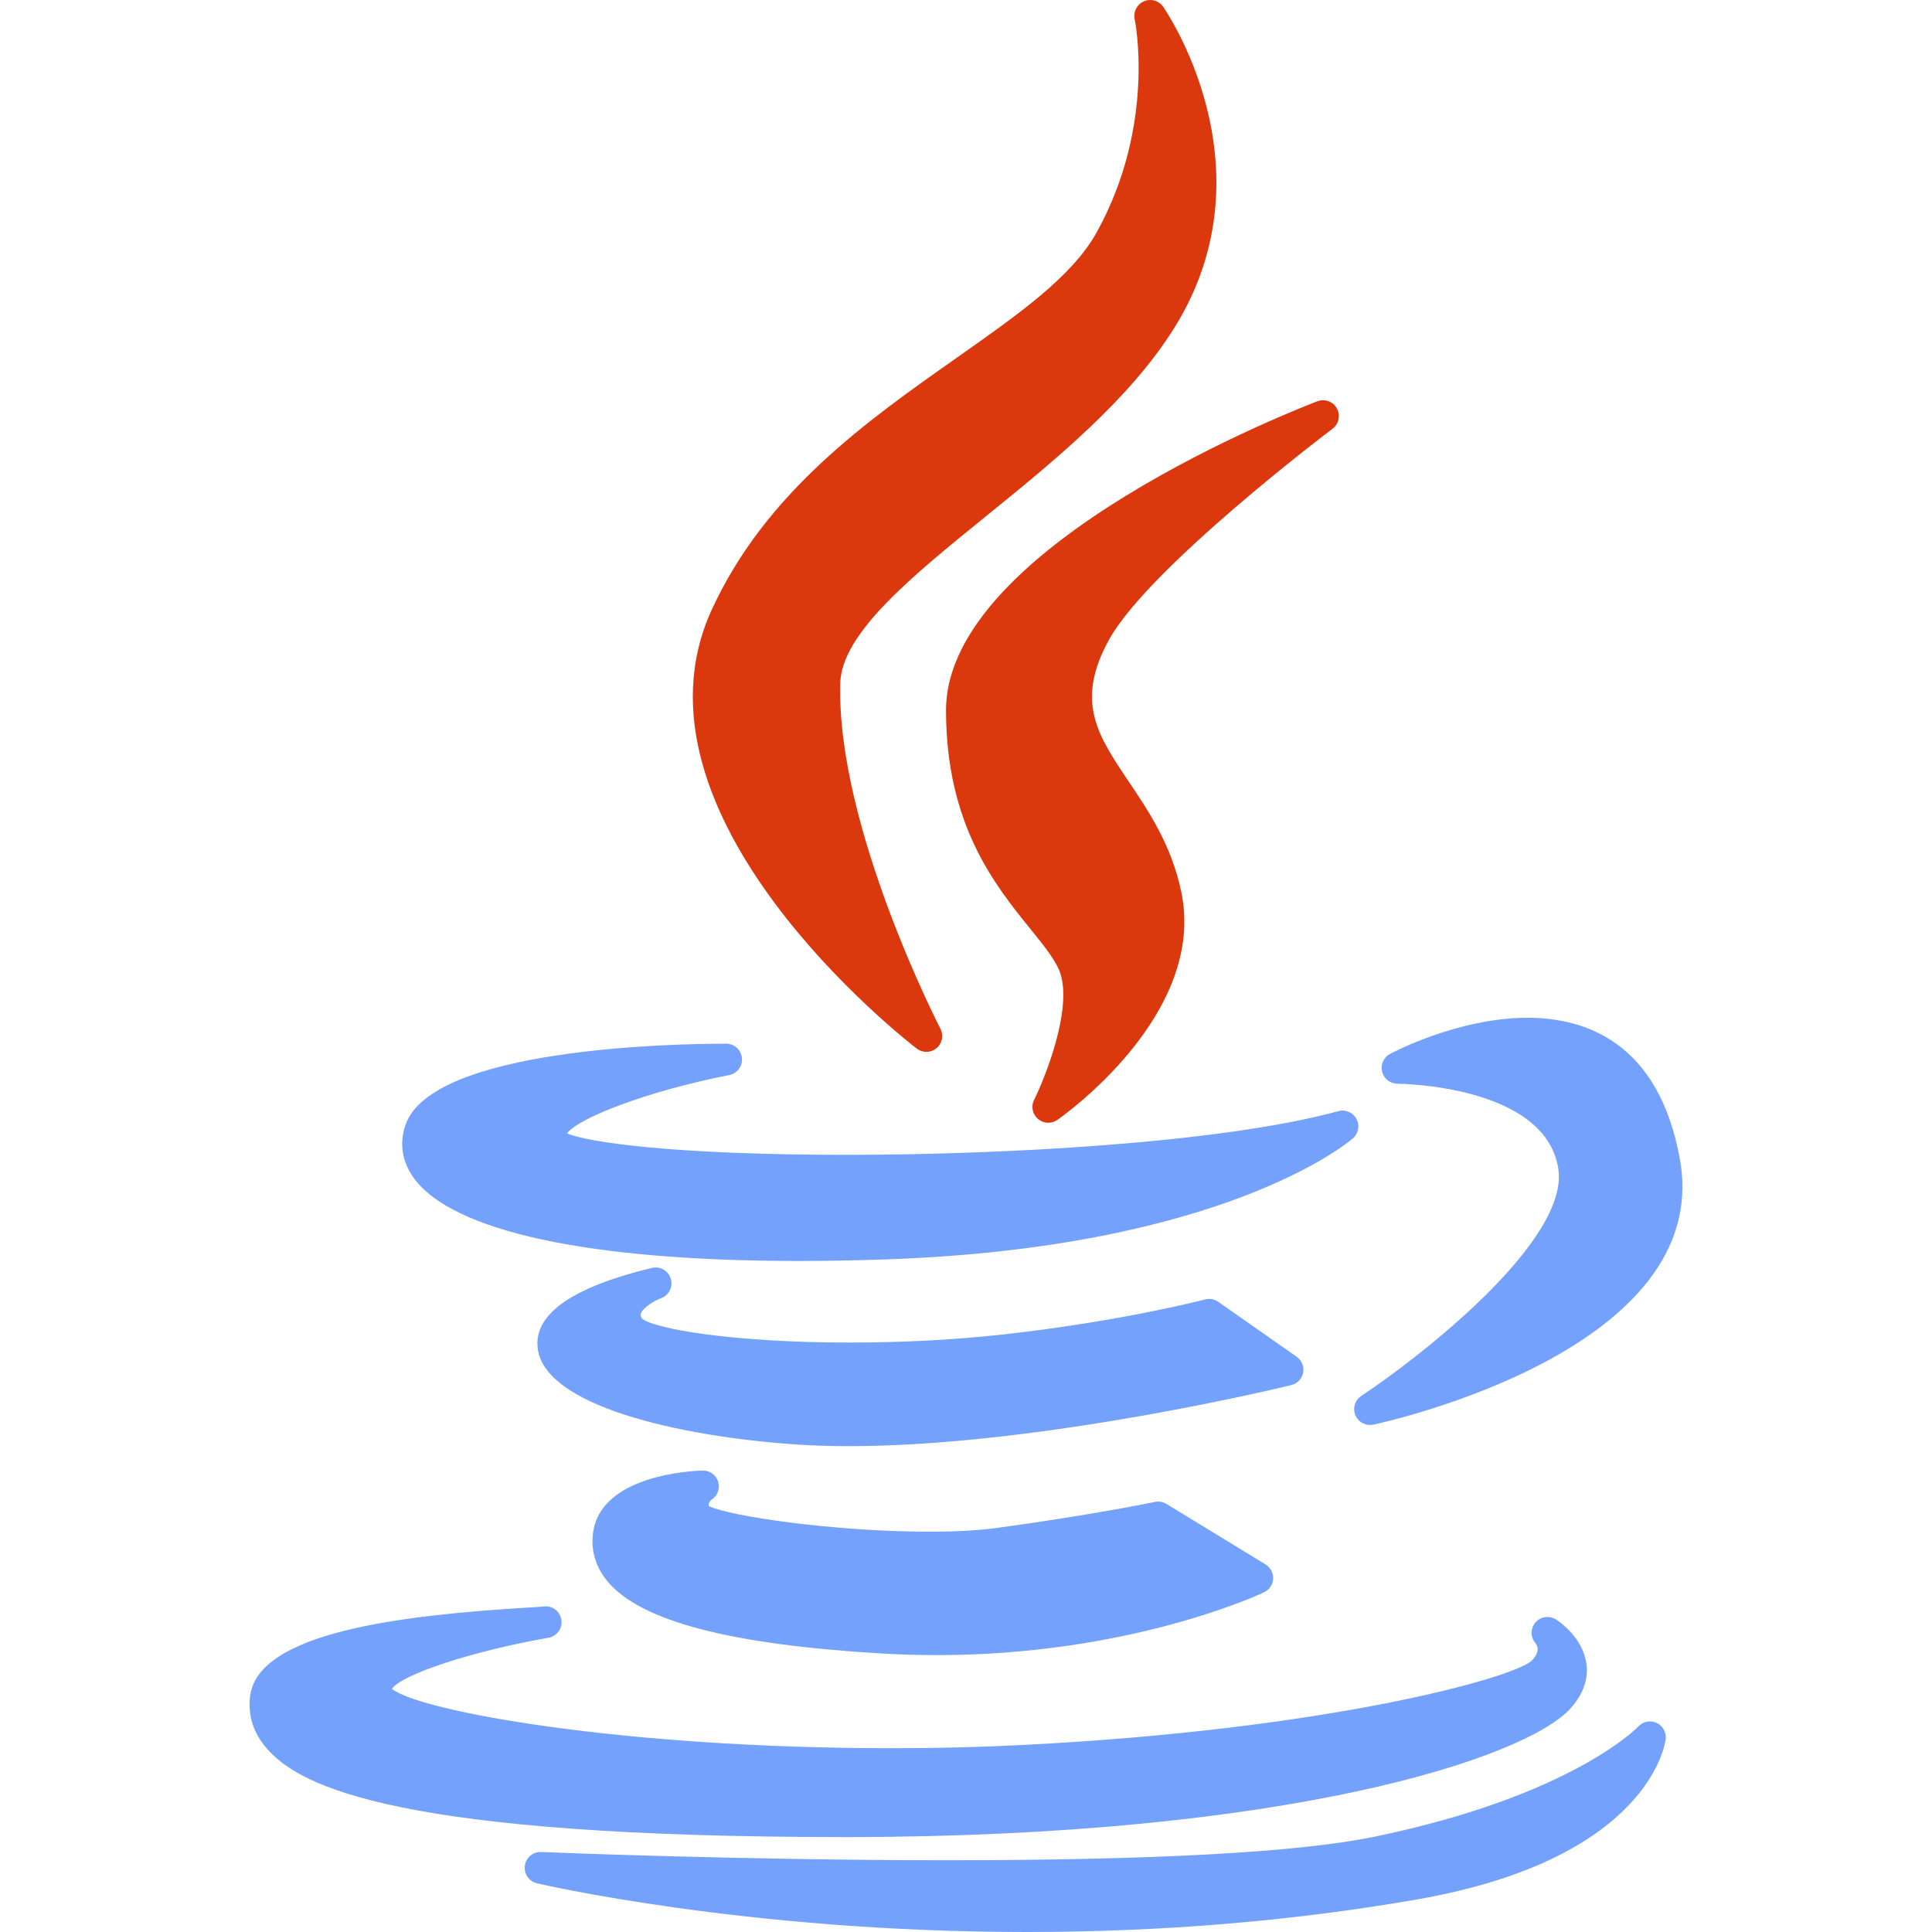
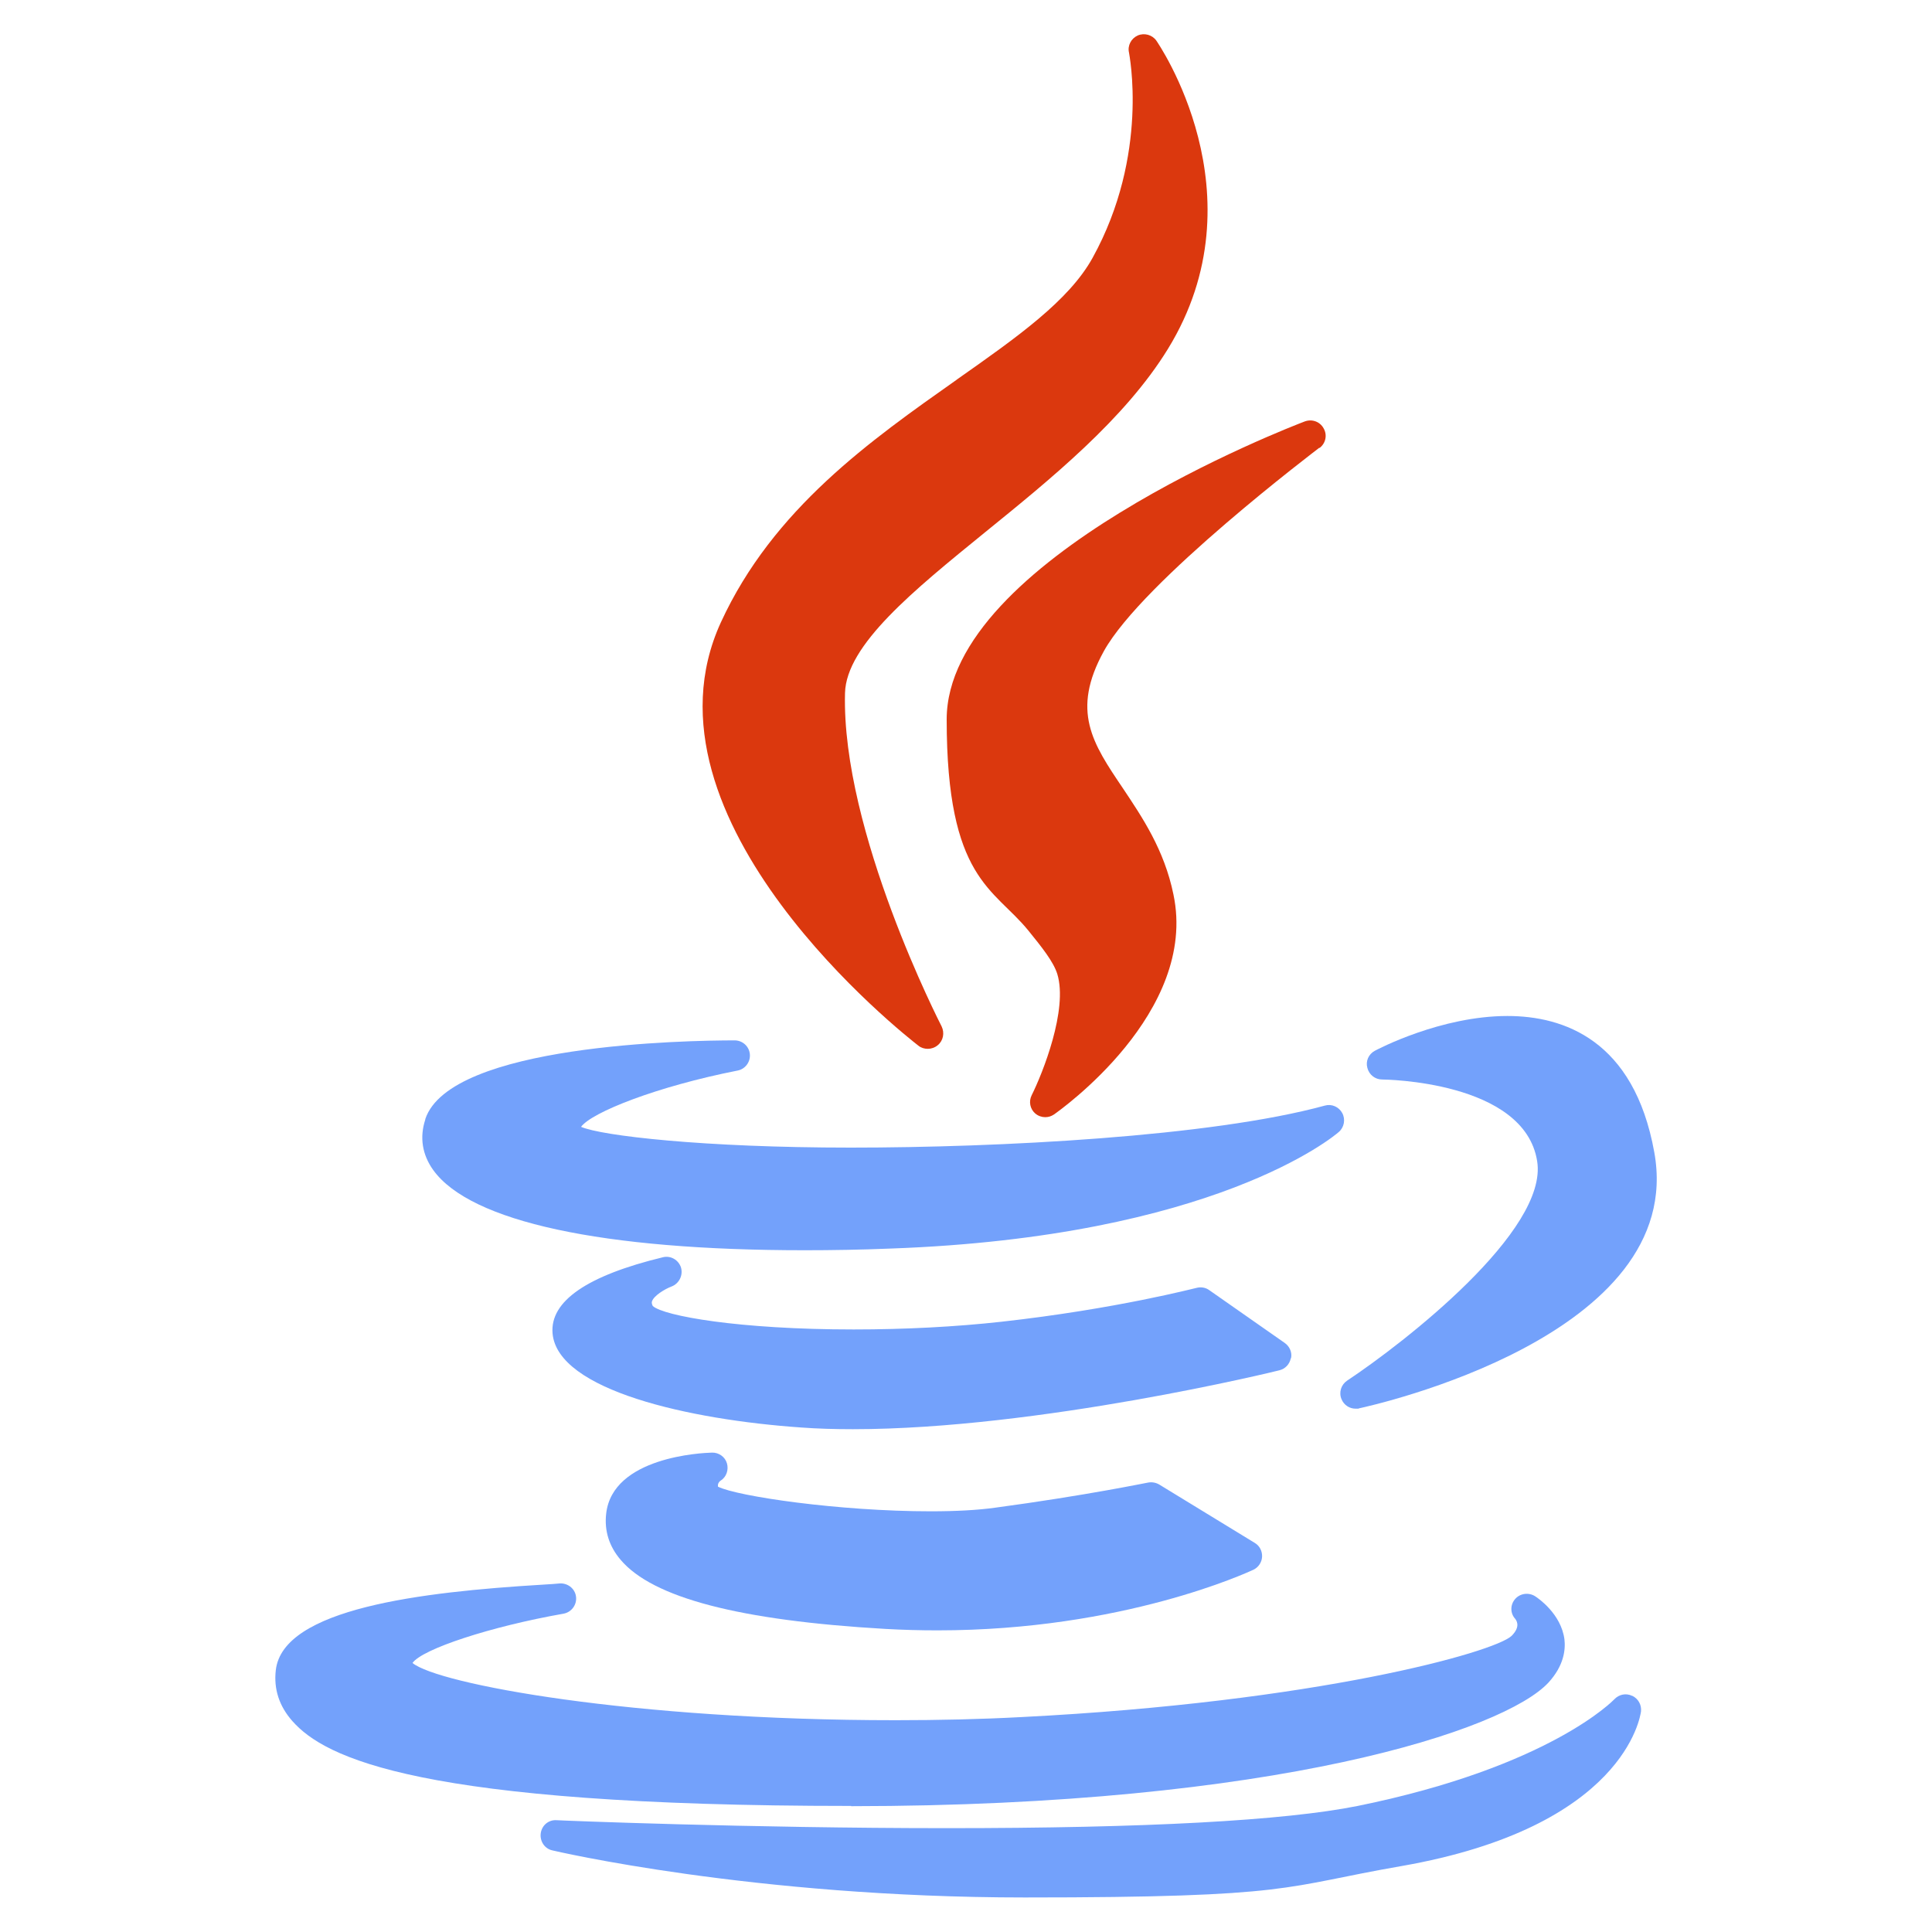
- <svg xmlns="http://www.w3.org/2000/svg" height="800px" width="800px" version="1.1" id="Layer_1" viewBox="0 0 511.998 511.998" xml:space="preserve">
+ <svg xmlns="http://www.w3.org/2000/svg" id="Layer_1" data-name="Layer 1" version="1.1" viewBox="0 0 800 800">
+   <defs>
+     <style>
+       .cls-1 {
+         fill: #73a1fb;
+       }
+ 
+       .cls-1, .cls-2 {
+         stroke-width: 0px;
+       }
+ 
+       .cls-2 {
+         fill: #db380e;
+       }
+     </style>
+   </defs>
  <g>
-     <path style="fill:#DB380E;" d="M253.464,94.869c-23.658,16.639-50.471,35.498-64.838,66.699   c-24.954,54.435,51.062,113.812,54.311,116.313c0.755,0.581,1.659,0.871,2.56,0.871c0.957,0,1.915-0.327,2.693-0.979   c1.509-1.262,1.937-3.406,1.031-5.152c-0.275-0.53-27.561-53.53-26.547-91.552c0.359-13.243,18.892-28.266,38.512-44.171   c17.97-14.568,38.34-31.079,50.258-50.394c26.164-42.516-2.916-84.322-3.213-84.74c-1.155-1.622-3.287-2.209-5.11-1.41   c-1.821,0.804-2.83,2.773-2.414,4.72c0.059,0.277,5.714,27.923-10.022,56.406C284.203,73.25,269.959,83.268,253.464,94.869z" />
-     <path style="fill:#DB380E;" d="M353.137,113.617c1.669-1.257,2.159-3.55,1.15-5.38c-1.011-1.83-3.211-2.637-5.165-1.895   c-4.019,1.528-98.416,37.915-98.416,81.88c0,30.307,12.946,46.317,22.399,58.009c3.708,4.586,6.909,8.546,7.964,11.927   c2.97,9.743-4.066,27.353-7.025,33.317c-0.853,1.714-0.435,3.792,1.016,5.044c0.784,0.677,1.763,1.021,2.743,1.021   c0.834,0,1.672-0.248,2.396-0.752c1.623-1.128,39.667-28.026,32.844-60.433c-2.542-12.318-8.595-21.318-13.936-29.26   c-8.274-12.305-14.25-21.193-5.184-37.609C304.545,150.338,352.65,113.981,353.137,113.617z" />
+     <path class="cls-2" d="M396.2,157.2c-35.6,25.1-76.1,53.5-97.7,100.5-37.6,82,76.9,171.5,81.8,175.3,1.1.9,2.5,1.3,3.9,1.3s2.9-.5,4.1-1.5c2.3-1.9,2.9-5.1,1.6-7.8-.4-.8-41.5-80.7-40-138,.5-20,28.5-42.6,58-66.6,27.1-22,57.8-46.8,75.7-75.9,39.4-64.1-4.4-127.1-4.8-127.7-1.7-2.4-5-3.3-7.7-2.1-2.7,1.2-4.3,4.2-3.6,7.1,0,.4,8.6,42.1-15.1,85-9.8,17.7-31.2,32.8-56.1,50.3Z" />
+     <path class="cls-2" d="M546.4,185.5c2.5-1.9,3.3-5.3,1.7-8.1-1.5-2.8-4.8-4-7.8-2.9-6.1,2.3-148.3,57.1-148.3,123.4s19.5,69.8,33.8,87.4c5.6,6.9,10.4,12.9,12,18,4.5,14.7-6.1,41.2-10.6,50.2-1.3,2.6-.7,5.7,1.5,7.6,1.2,1,2.7,1.5,4.1,1.5s2.5-.4,3.6-1.1c2.4-1.7,59.8-42.2,49.5-91.1-3.8-18.6-13-32.1-21-44.1-12.5-18.5-21.5-31.9-7.8-56.7,16-28.9,88.5-83.6,89.2-84.2Z" />
  </g>
  <g>
-     <path style="fill:#73A1FB;" d="M107.418,298.236c-1.618,4.845-0.854,9.651,2.207,13.903c10.233,14.207,46.48,22.029,102.068,22.029   c0.003,0,0.005,0,0.007,0c7.532,0,15.484-0.148,23.629-0.44c88.875-3.181,121.839-30.869,123.199-32.046   c1.482-1.283,1.878-3.419,0.957-5.147c-0.922-1.727-2.909-2.595-4.808-2.072c-31.301,8.546-89.748,11.58-130.288,11.58   c-45.363,0-68.465-3.268-74.121-5.681c2.902-3.985,20.802-11.101,42.983-15.464c2.12-0.416,3.577-2.374,3.367-4.524   s-2.016-3.79-4.177-3.79C179.439,276.584,114.234,277.628,107.418,298.236z" />
-     <path style="fill:#73A1FB;" d="M404.812,269.718c-18.331,0-35.714,9.188-36.446,9.577c-1.695,0.908-2.555,2.852-2.09,4.72   c0.467,1.865,2.144,3.176,4.067,3.178c0.389,0,39.102,0.317,42.608,22.436c3.106,19.082-36.629,50-52.202,60.304   c-1.682,1.113-2.335,3.263-1.554,5.123c0.665,1.583,2.206,2.573,3.868,2.573c0.29,0,0.584-0.03,0.876-0.092   c3.696-0.791,90.406-19.899,81.238-70.384C439.584,276.213,420.138,269.718,404.812,269.718z" />
-     <path style="fill:#73A1FB;" d="M345.347,363.755c0.302-1.617-0.371-3.262-1.717-4.207l-20.791-14.563   c-1.014-0.71-2.295-0.933-3.485-0.618c-0.217,0.055-21.959,5.771-53.525,9.276c-12.528,1.405-26.56,2.147-40.582,2.147   c-31.558,0-52.192-3.708-55.197-6.428c-0.398-0.764-0.272-1.111-0.201-1.304c0.546-1.518,3.472-3.322,5.358-4.036   c2.083-0.771,3.206-3.033,2.558-5.157c-0.646-2.127-2.837-3.378-4.999-2.859c-20.856,5.033-31.054,12.071-30.312,20.918   c1.318,15.686,37.65,23.737,68.365,25.865c4.417,0.302,9.194,0.455,14.195,0.455c0.003,0,0.005,0,0.008,0   c51.074,0,116.55-16.025,117.204-16.188C343.825,366.666,345.044,365.375,345.347,363.755z" />
-     <path style="fill:#73A1FB;" d="M188.602,397.419c1.575-1.024,2.273-2.971,1.714-4.764c-0.557-1.793-2.234-2.971-4.118-2.946   c-2.795,0.074-27.349,1.182-29.068,16.815c-0.52,4.672,0.818,8.941,3.979,12.686c8.816,10.448,32.614,16.658,72.741,18.984   c4.747,0.285,9.569,0.428,14.334,0.428c51.015,0,85.373-15.973,86.812-16.653c1.395-0.66,2.315-2.031,2.397-3.571   s-0.687-3.001-2.003-3.806l-26.275-16.04c-0.912-0.556-2.003-0.74-3.043-0.527c-0.166,0.035-16.849,3.495-42.026,6.913   c-4.764,0.648-10.73,0.977-17.73,0.977c-25.15,0-53.124-4.109-58.489-6.8C187.749,398.613,187.848,397.975,188.602,397.419z" />
-     <path style="fill:#73A1FB;" d="M224.408,486.85c116.854-0.099,179.571-20.88,191.653-33.957c4.277-4.626,4.739-9.006,4.376-11.867   c-0.898-7.04-7.311-11.35-8.038-11.818c-1.754-1.128-4.108-0.833-5.476,0.745c-1.365,1.578-1.397,3.884-0.027,5.461   c0.737,0.948,1.163,2.535-0.992,4.692c-4.83,4.511-53.545,18.204-134.656,22.318c-11.111,0.577-22.765,0.871-34.636,0.873   c-72.623,0-125.772-9.948-132.749-15.744c2.689-3.864,21.489-10.037,41.482-13.529c2.253-0.393,3.775-2.516,3.426-4.776   c-0.349-2.259-2.432-3.814-4.709-3.519c-0.564,0.077-2.478,0.191-4.694,0.327c-32.988,2.014-71.109,6.503-73.098,23.5   c-0.604,5.179,0.935,9.881,4.576,13.973c8.909,10.01,34.516,23.319,153.558,23.319C224.406,486.85,224.406,486.85,224.408,486.85z" />
-     <path style="fill:#73A1FB;" d="M439.013,456.578c-1.652-0.764-3.604-0.378-4.836,0.952c-0.171,0.185-17.74,18.556-70.564,29.344   c-20.223,4.052-58.183,6.107-112.826,6.107c-54.745,0-106.838-2.154-107.357-2.176c-2.176-0.106-4.037,1.476-4.333,3.618   c-0.297,2.14,1.083,4.158,3.184,4.658c0.542,0.128,55.135,12.918,129.779,12.918c35.801,0,70.639-2.907,103.548-8.645   c61.361-10.757,65.657-41.183,65.81-42.473C441.632,459.078,440.662,457.342,439.013,456.578z" />
+     <path class="cls-1" d="M176.1,463.6c-2.4,7.3-1.3,14.5,3.3,20.9,15.4,21.4,70,33.2,153.8,33.2h0c11.3,0,23.3-.2,35.6-.7,133.9-4.8,183.6-46.5,185.6-48.3,2.2-1.9,2.8-5.2,1.4-7.8-1.4-2.6-4.4-3.9-7.2-3.1-47.2,12.9-135.2,17.4-196.3,17.4s-103.2-4.9-111.7-8.6c4.4-6,31.3-16.7,64.8-23.3,3.2-.6,5.4-3.6,5.1-6.8s-3-5.7-6.3-5.7c-19.6,0-117.8,1.6-128.1,32.6Z" />
+     <path class="cls-1" d="M624.2,420.7c-27.6,0-53.8,13.8-54.9,14.4-2.6,1.4-3.9,4.3-3.1,7.1.7,2.8,3.2,4.8,6.1,4.8.6,0,58.9.5,64.2,33.8,4.7,28.8-55.2,75.3-78.7,90.9-2.5,1.7-3.5,4.9-2.3,7.7,1,2.4,3.3,3.9,5.8,3.9s.9,0,1.3-.1c5.6-1.2,136.2-30,122.4-106.1-8.4-46.6-37.7-56.4-60.8-56.4Z" />
+     <path class="cls-1" d="M534.6,562.4c.5-2.4-.6-4.9-2.6-6.3l-31.3-21.9c-1.5-1.1-3.5-1.4-5.3-.9-.3,0-33.1,8.7-80.7,14-18.9,2.1-40,3.2-61.2,3.2-47.6,0-78.6-5.6-83.2-9.7-.6-1.2-.4-1.7-.3-2,.8-2.3,5.2-5,8.1-6.1,3.1-1.2,4.8-4.6,3.9-7.8-1-3.2-4.3-5.1-7.5-4.3-31.4,7.6-46.8,18.2-45.7,31.5,2,23.6,56.7,35.8,103,39,6.7.5,13.9.7,21.4.7h0c77,0,175.6-24.1,176.6-24.4,2.4-.6,4.2-2.5,4.7-5Z" />
+     <path class="cls-1" d="M298.4,613.1c2.4-1.5,3.4-4.5,2.6-7.2-.8-2.7-3.4-4.5-6.2-4.4-4.2.1-41.2,1.8-43.8,25.3-.8,7,1.2,13.5,6,19.1,13.3,15.7,49.1,25.1,109.6,28.6,7.2.4,14.4.6,21.6.6,76.9,0,128.6-24.1,130.8-25.1,2.1-1,3.5-3.1,3.6-5.4s-1-4.5-3-5.7l-39.6-24.2c-1.4-.8-3-1.1-4.6-.8-.3,0-25.4,5.3-63.3,10.4-7.2,1-16.2,1.5-26.7,1.5-37.9,0-80.1-6.2-88.1-10.2-.1-.8,0-1.7,1.2-2.6Z" />
+     <path class="cls-1" d="M352.4,747.9c176.1-.1,270.6-31.5,288.8-51.2,6.4-7,7.1-13.6,6.6-17.9-1.4-10.6-11-17.1-12.1-17.8-2.6-1.7-6.2-1.3-8.3,1.1-2.1,2.4-2.1,5.9,0,8.2,1.1,1.4,1.8,3.8-1.5,7.1-7.3,6.8-80.7,27.4-202.9,33.6-16.7.9-34.3,1.3-52.2,1.3-109.4,0-189.5-15-200-23.7,4.1-5.8,32.4-15.1,62.5-20.4,3.4-.6,5.7-3.8,5.2-7.2-.5-3.4-3.7-5.7-7.1-5.3-.8.1-3.7.3-7.1.5-49.7,3-107.2,9.8-110.1,35.4-.9,7.8,1.4,14.9,6.9,21.1,13.4,15.1,52,35.1,231.4,35.1t0,0Z" />
+     <path class="cls-1" d="M675.8,702.2c-2.5-1.2-5.4-.6-7.3,1.4-.3.3-26.7,28-106.3,44.2-30.5,6.1-87.7,9.2-170,9.2s-161-3.2-161.8-3.3c-3.3-.2-6.1,2.2-6.5,5.5-.4,3.2,1.6,6.3,4.8,7,.8.2,83.1,19.5,195.6,19.5s106.4-4.4,156-13c92.5-16.2,98.9-62.1,99.2-64,.3-2.7-1.1-5.3-3.6-6.5Z" />
  </g>
</svg>
